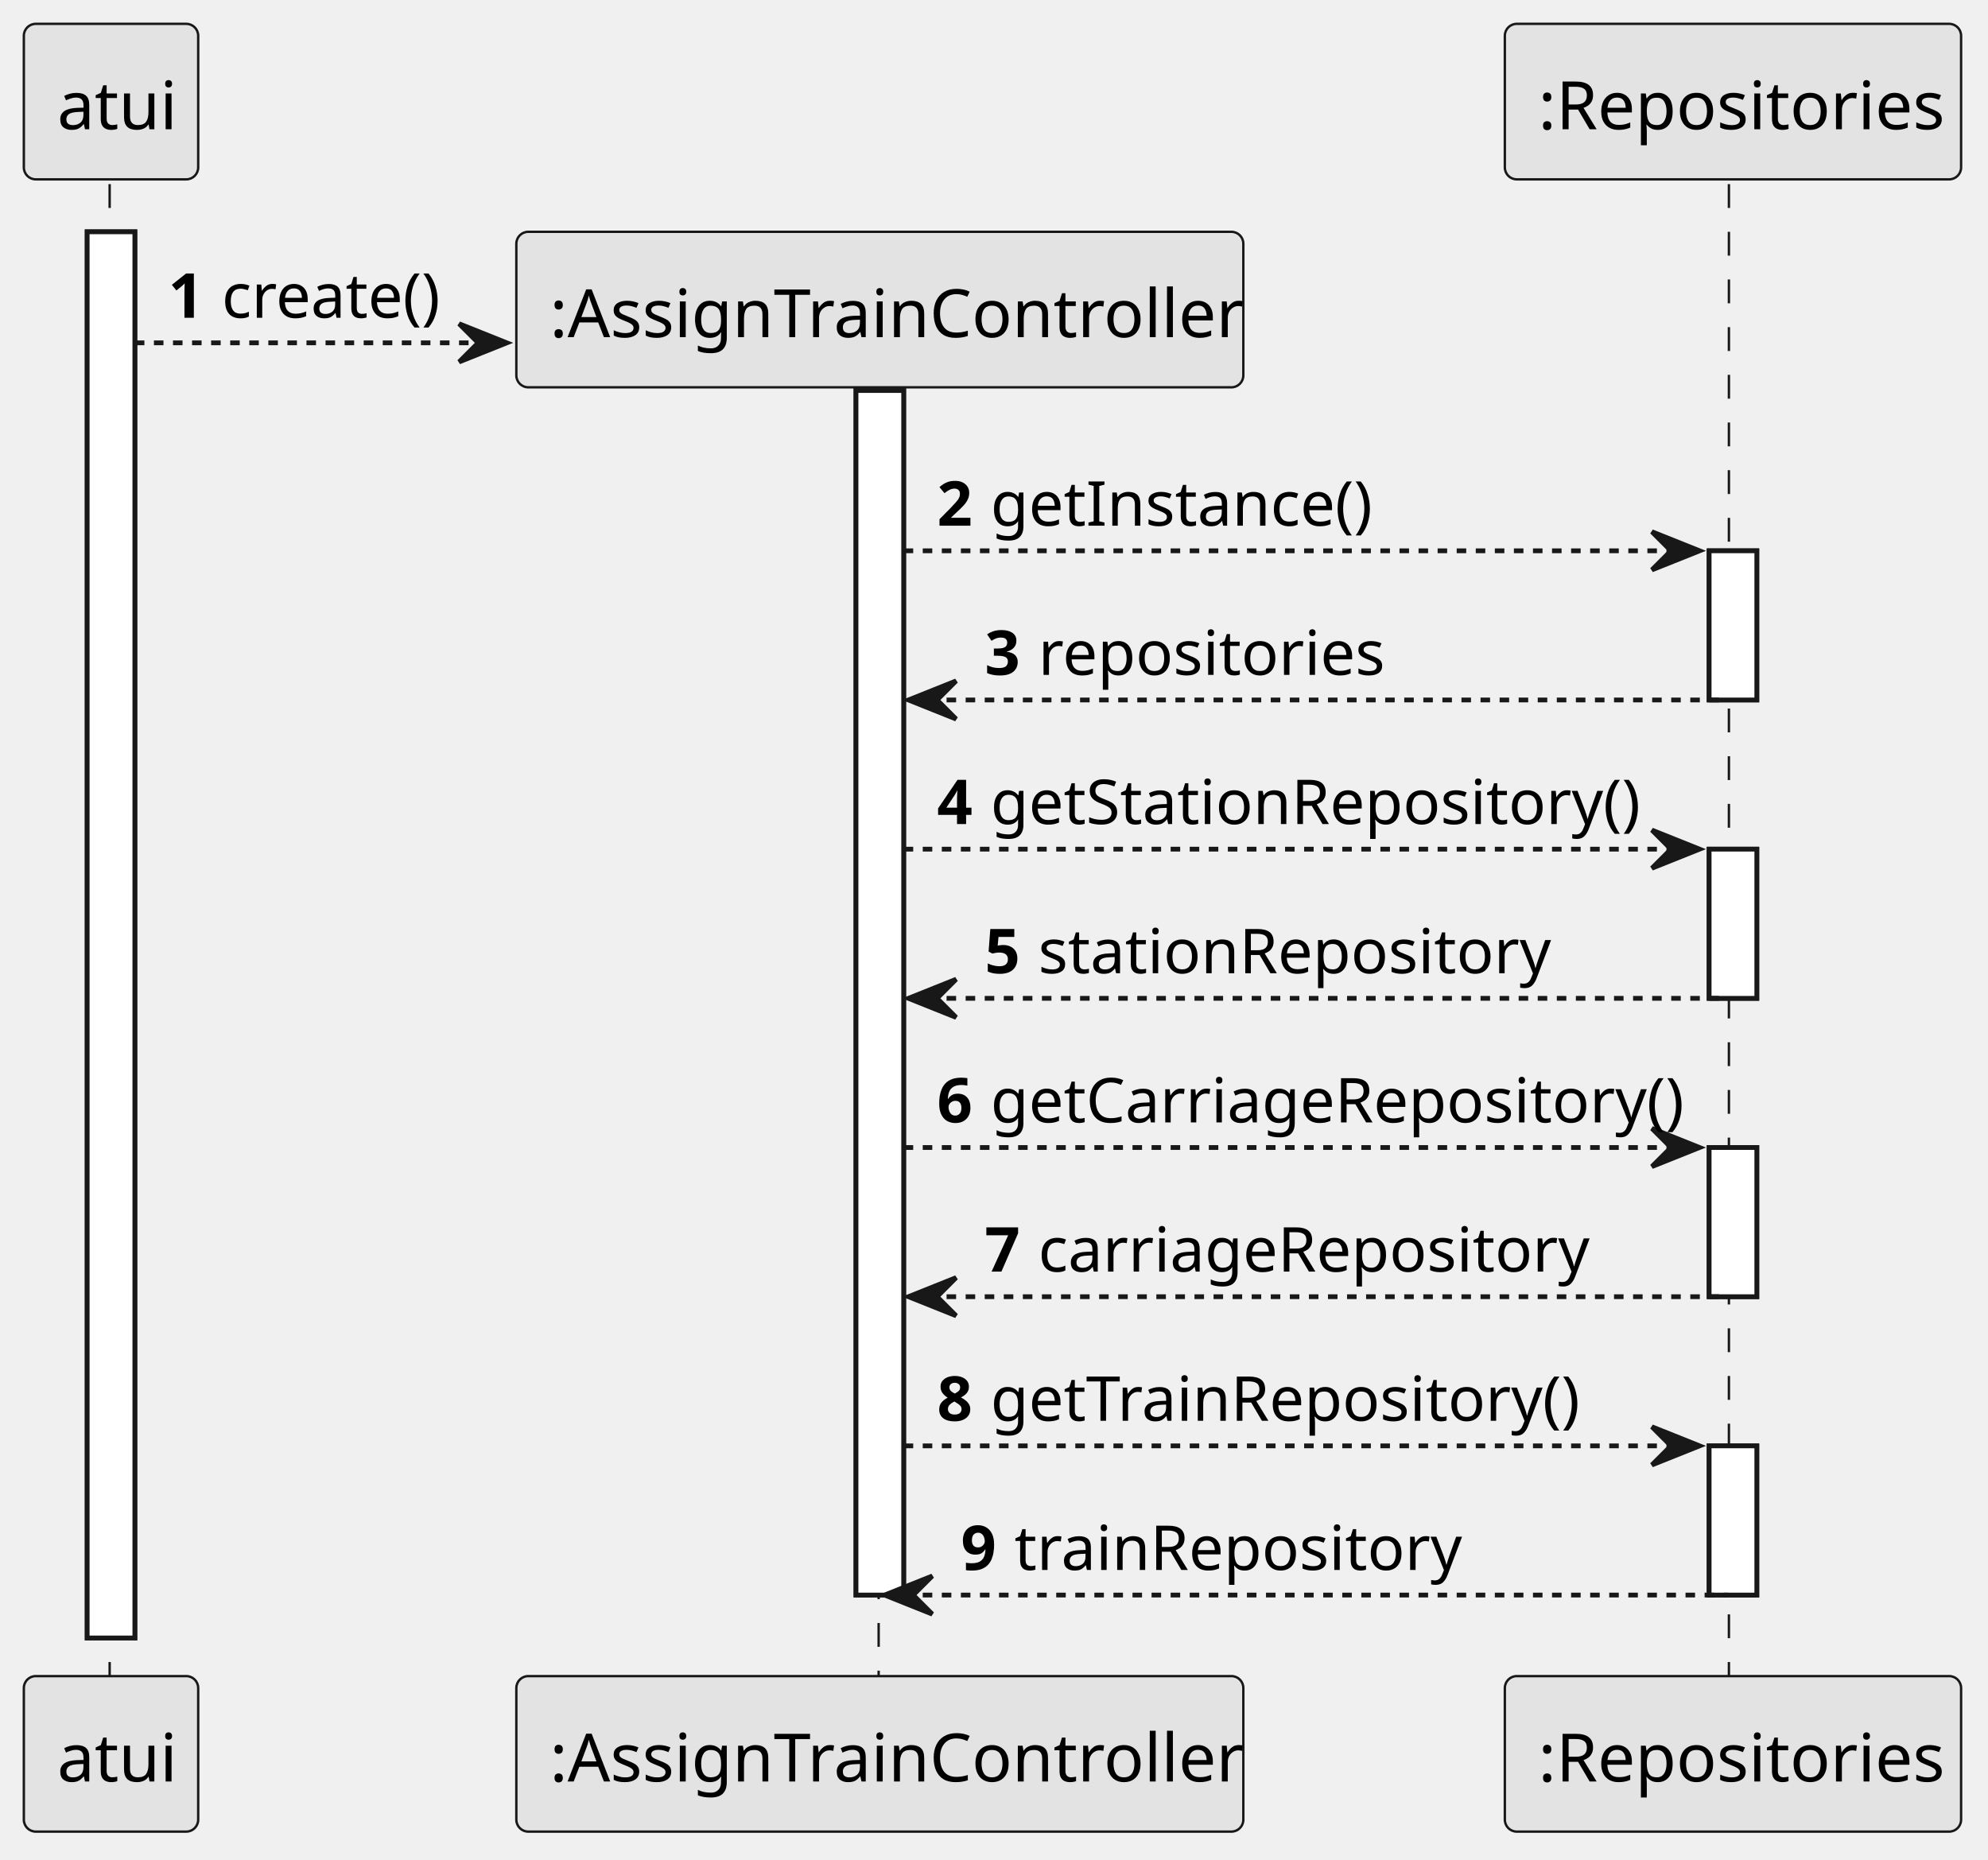
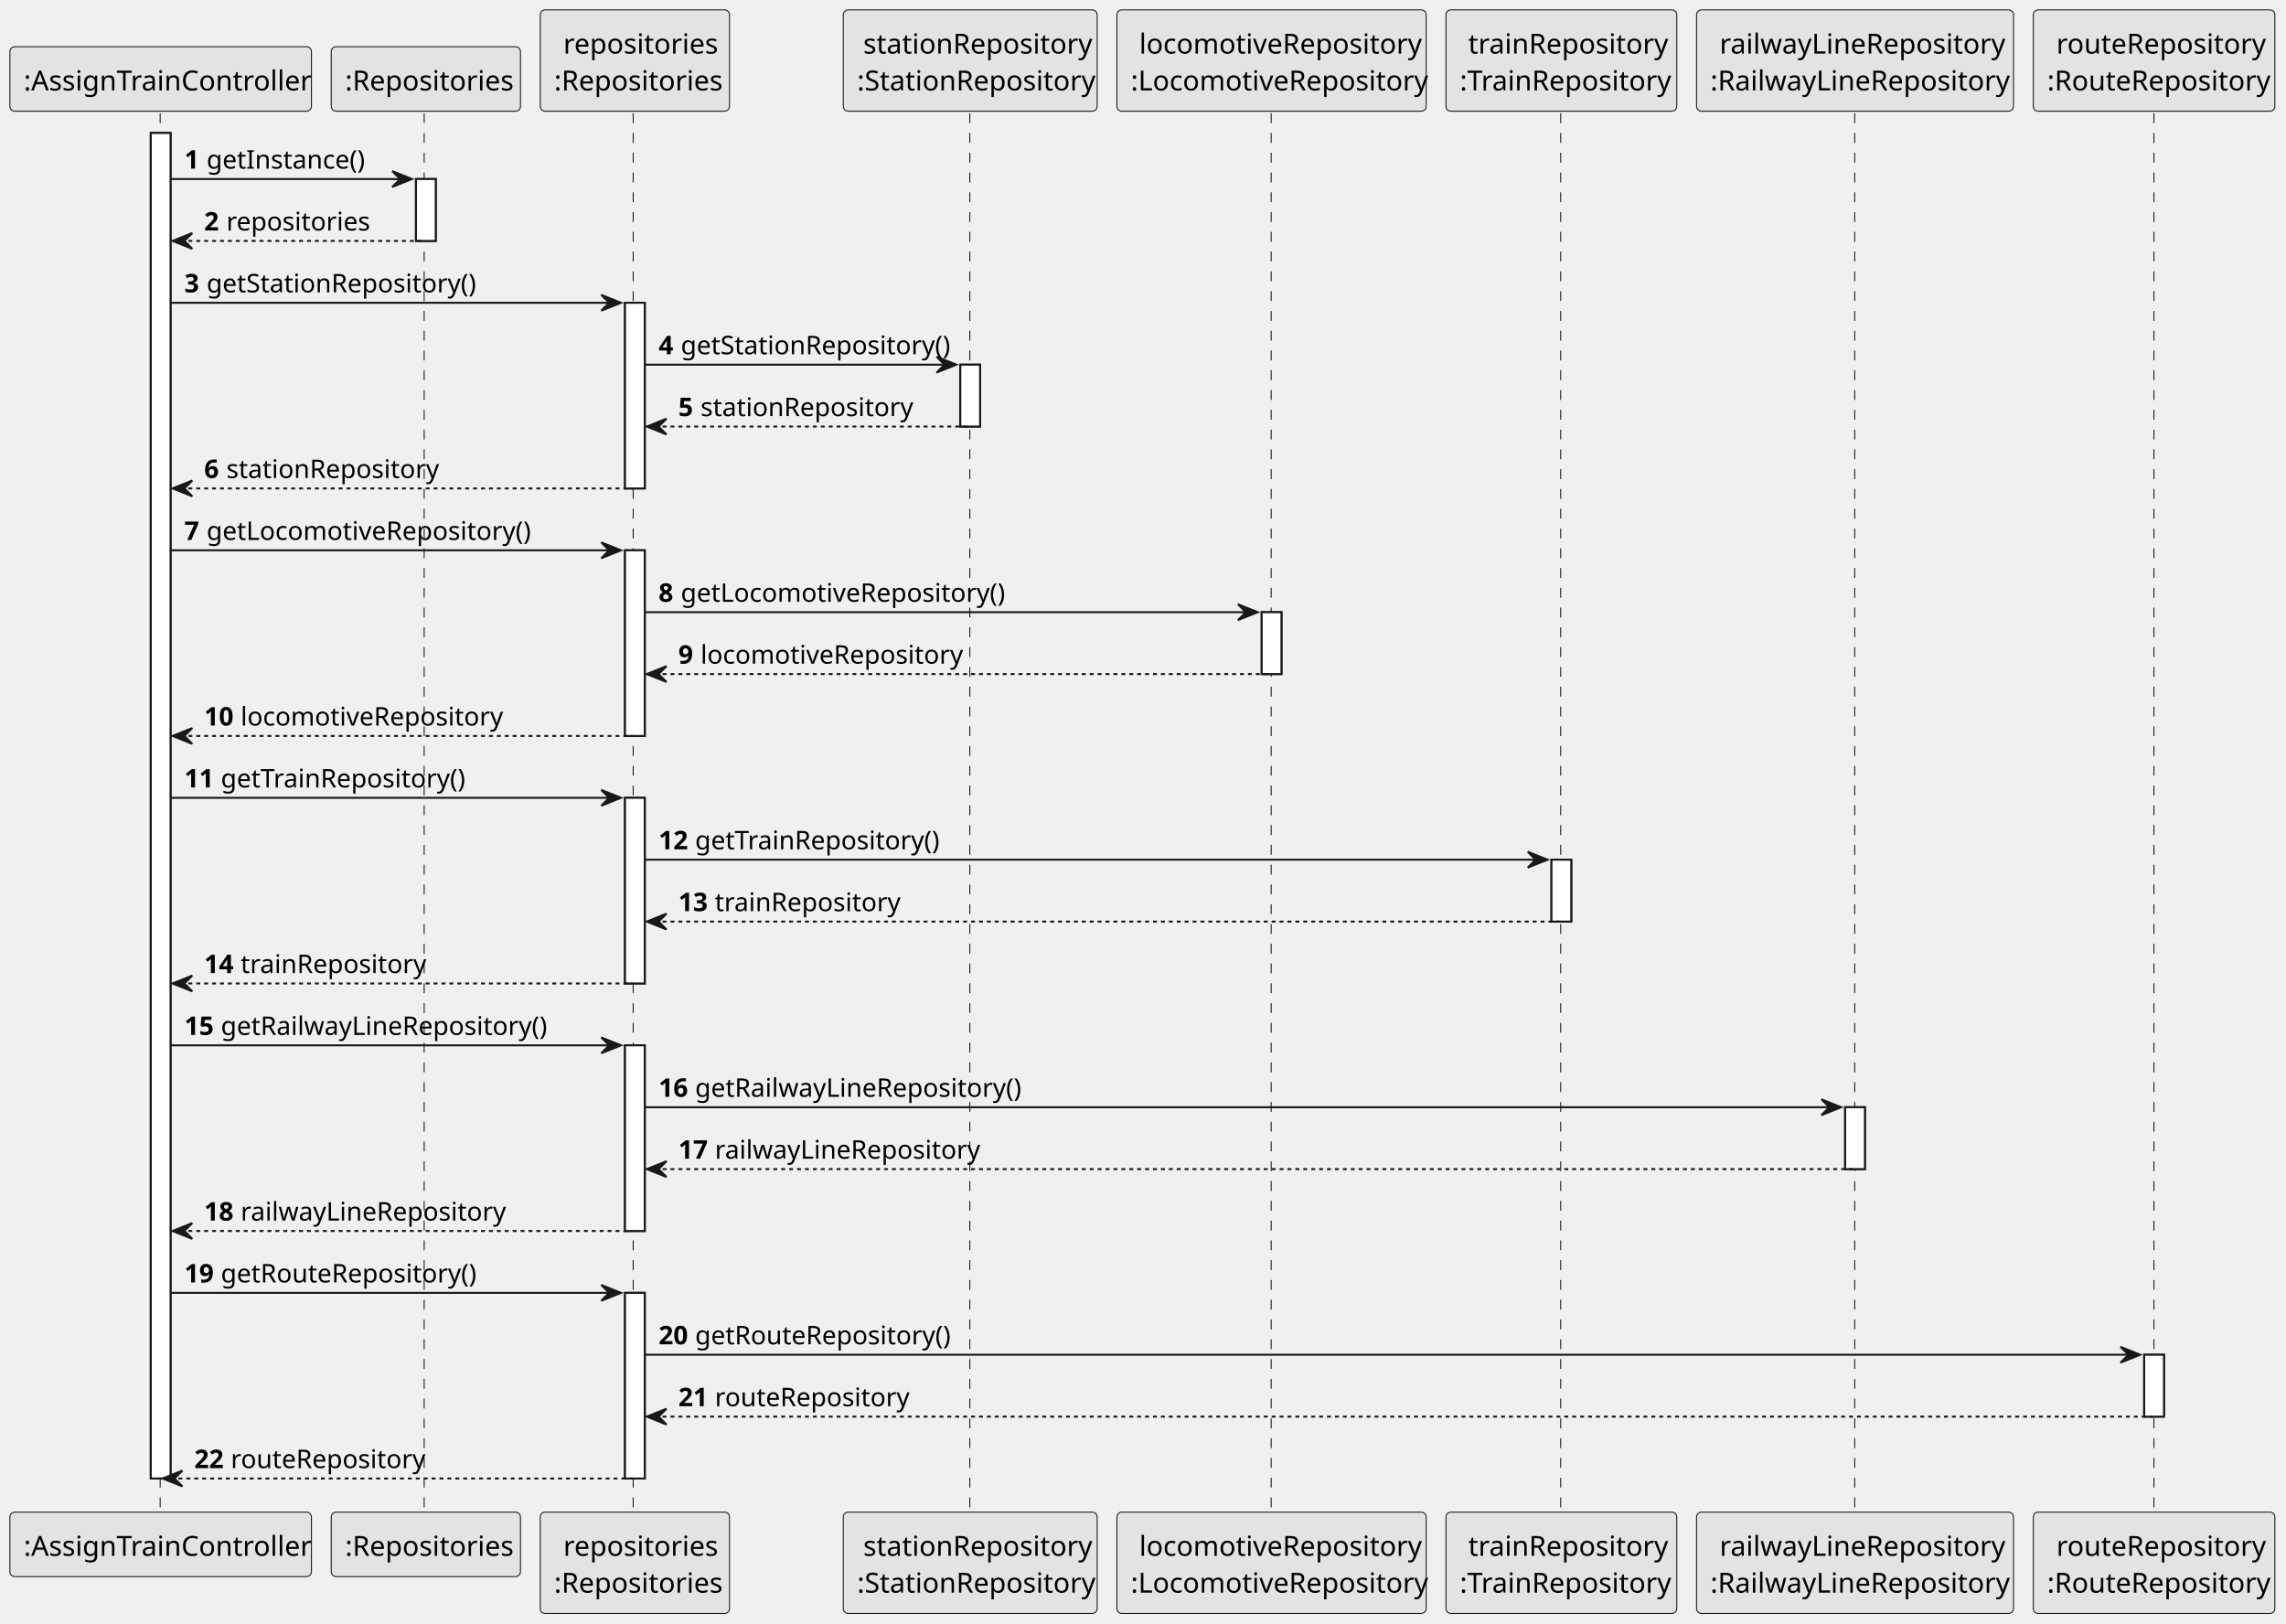
- <svg xmlns="http://www.w3.org/2000/svg" contentStyleType="text/css" height="390px" preserveAspectRatio="none" style="width:417px;height:390px;background:#FFFFFF;" version="1.1" viewBox="0 0 417 390" width="417px" zoomAndPan="magnify">
+ <svg xmlns="http://www.w3.org/2000/svg" contentStyleType="text/css" height="821px" preserveAspectRatio="none" style="width:1156px;height:821px;background:#FFFFFF;" version="1.1" viewBox="0 0 1156 821" width="1156px" zoomAndPan="magnify">
  <defs />
  <g>
-     <rect fill="#FFFFFF" height="294.949" style="stroke:#181818;stroke-width:1.0;" width="10" x="18.286" y="48.621" />
-     <rect fill="#FFFFFF" height="252.658" style="stroke:#181818;stroke-width:1.0;" width="10" x="179.553" y="81.912" />
-     <rect fill="#FFFFFF" height="31.291" style="stroke:#181818;stroke-width:1.0;" width="10" x="358.505" y="115.533" />
-     <rect fill="#FFFFFF" height="31.291" style="stroke:#181818;stroke-width:1.0;" width="10" x="358.505" y="178.115" />
-     <rect fill="#FFFFFF" height="31.291" style="stroke:#181818;stroke-width:1.0;" width="10" x="358.505" y="240.697" />
-     <rect fill="#FFFFFF" height="31.291" style="stroke:#181818;stroke-width:1.0;" width="10" x="358.505" y="303.279" />
-     <line style="stroke:#181818;stroke-width:0.5;stroke-dasharray:5.0,5.0;" x1="23" x2="23" y1="38.621" y2="352.57" />
-     <line style="stroke:#181818;stroke-width:0.5;stroke-dasharray:5.0,5.0;" x1="184.305" x2="184.305" y1="80.432" y2="352.57" />
-     <line style="stroke:#181818;stroke-width:0.5;stroke-dasharray:5.0,5.0;" x1="362.653" x2="362.653" y1="38.621" y2="352.57" />
-     <rect fill="#E3E3E3" height="32.621" rx="2.5" ry="2.5" style="stroke:#181818;stroke-width:0.5;" width="36.572" x="5" y="5" />
-     <text fill="#000000" font-family="sans-serif" font-size="14" lengthAdjust="spacing" textLength="22.572" x="12" y="27.107">atui</text>
-     <rect fill="#E3E3E3" height="32.621" rx="2.5" ry="2.5" style="stroke:#181818;stroke-width:0.5;" width="36.572" x="5" y="351.57" />
-     <text fill="#000000" font-family="sans-serif" font-size="14" lengthAdjust="spacing" textLength="22.572" x="12" y="373.678">atui</text>
-     <rect fill="#E3E3E3" height="32.621" rx="2.5" ry="2.5" style="stroke:#181818;stroke-width:0.5;" width="152.496" x="108.305" y="351.57" />
-     <text fill="#000000" font-family="sans-serif" font-size="14" lengthAdjust="spacing" textLength="138.496" x="115.305" y="373.678">:AssignTrainController</text>
-     <rect fill="#E3E3E3" height="32.621" rx="2.5" ry="2.5" style="stroke:#181818;stroke-width:0.5;" width="95.703" x="315.653" y="5" />
-     <text fill="#000000" font-family="sans-serif" font-size="14" lengthAdjust="spacing" textLength="81.703" x="322.653" y="27.107">:Repositories</text>
-     <rect fill="#E3E3E3" height="32.621" rx="2.5" ry="2.5" style="stroke:#181818;stroke-width:0.5;" width="95.703" x="315.653" y="351.57" />
-     <text fill="#000000" font-family="sans-serif" font-size="14" lengthAdjust="spacing" textLength="81.703" x="322.653" y="373.678">:Repositories</text>
-     <rect fill="#FFFFFF" height="294.949" style="stroke:#181818;stroke-width:1.0;" width="10" x="18.286" y="48.621" />
-     <rect fill="#FFFFFF" height="252.658" style="stroke:#181818;stroke-width:1.0;" width="10" x="179.553" y="81.912" />
-     <rect fill="#FFFFFF" height="31.291" style="stroke:#181818;stroke-width:1.0;" width="10" x="358.505" y="115.533" />
-     <rect fill="#FFFFFF" height="31.291" style="stroke:#181818;stroke-width:1.0;" width="10" x="358.505" y="178.115" />
-     <rect fill="#FFFFFF" height="31.291" style="stroke:#181818;stroke-width:1.0;" width="10" x="358.505" y="240.697" />
-     <rect fill="#FFFFFF" height="31.291" style="stroke:#181818;stroke-width:1.0;" width="10" x="358.505" y="303.279" />
-     <polygon fill="#181818" points="96.305,67.912,106.305,71.912,96.305,75.912,100.305,71.912" style="stroke:#181818;stroke-width:1.0;" />
-     <line style="stroke:#181818;stroke-width:1.0;stroke-dasharray:2.0,2.0;" x1="28.286" x2="102.305" y1="71.912" y2="71.912" />
-     <text fill="#000000" font-family="sans-serif" font-size="13" font-weight="bold" lengthAdjust="spacing" textLength="7.23" x="35.286" y="66.649">1</text>
-     <text fill="#000000" font-family="sans-serif" font-size="13" lengthAdjust="spacing" textLength="44.789" x="46.516" y="66.649">create()</text>
-     <rect fill="#E3E3E3" height="32.621" rx="2.5" ry="2.5" style="stroke:#181818;stroke-width:0.5;" width="152.496" x="108.305" y="48.621" />
-     <text fill="#000000" font-family="sans-serif" font-size="14" lengthAdjust="spacing" textLength="138.496" x="115.305" y="70.728">:AssignTrainController</text>
-     <polygon fill="#181818" points="346.505,111.533,356.505,115.533,346.505,119.533,350.505,115.533" style="stroke:#181818;stroke-width:1.0;" />
-     <line style="stroke:#181818;stroke-width:1.0;stroke-dasharray:2.0,2.0;" x1="189.553" x2="352.505" y1="115.533" y2="115.533" />
-     <text fill="#000000" font-family="sans-serif" font-size="13" font-weight="bold" lengthAdjust="spacing" textLength="7.23" x="196.553" y="110.27">2</text>
-     <text fill="#000000" font-family="sans-serif" font-size="13" lengthAdjust="spacing" textLength="75.874" x="207.783" y="110.27">getInstance()</text>
-     <polygon fill="#181818" points="200.553,142.824,190.553,146.824,200.553,150.824,196.553,146.824" style="stroke:#181818;stroke-width:1.0;" />
-     <line style="stroke:#181818;stroke-width:1.0;stroke-dasharray:2.0,2.0;" x1="194.553" x2="362.505" y1="146.824" y2="146.824" />
-     <text fill="#000000" font-family="sans-serif" font-size="13" font-weight="bold" lengthAdjust="spacing" textLength="7.23" x="206.553" y="141.561">3</text>
-     <text fill="#000000" font-family="sans-serif" font-size="13" lengthAdjust="spacing" textLength="67.196" x="217.783" y="141.561">repositories</text>
-     <polygon fill="#181818" points="346.505,174.115,356.505,178.115,346.505,182.115,350.505,178.115" style="stroke:#181818;stroke-width:1.0;" />
-     <line style="stroke:#181818;stroke-width:1.0;stroke-dasharray:2.0,2.0;" x1="189.553" x2="352.505" y1="178.115" y2="178.115" />
-     <text fill="#000000" font-family="sans-serif" font-size="13" font-weight="bold" lengthAdjust="spacing" textLength="7.23" x="196.553" y="172.852">4</text>
-     <text fill="#000000" font-family="sans-serif" font-size="13" lengthAdjust="spacing" textLength="129.34" x="207.783" y="172.852">getStationRepository()</text>
-     <polygon fill="#181818" points="200.553,205.406,190.553,209.406,200.553,213.406,196.553,209.406" style="stroke:#181818;stroke-width:1.0;" />
-     <line style="stroke:#181818;stroke-width:1.0;stroke-dasharray:2.0,2.0;" x1="194.553" x2="362.505" y1="209.406" y2="209.406" />
-     <text fill="#000000" font-family="sans-serif" font-size="13" font-weight="bold" lengthAdjust="spacing" textLength="7.23" x="206.553" y="204.144">5</text>
-     <text fill="#000000" font-family="sans-serif" font-size="13" lengthAdjust="spacing" textLength="100.439" x="217.783" y="204.144">stationRepository</text>
-     <polygon fill="#181818" points="346.505,236.697,356.505,240.697,346.505,244.697,350.505,240.697" style="stroke:#181818;stroke-width:1.0;" />
-     <line style="stroke:#181818;stroke-width:1.0;stroke-dasharray:2.0,2.0;" x1="189.553" x2="352.505" y1="240.697" y2="240.697" />
-     <text fill="#000000" font-family="sans-serif" font-size="13" font-weight="bold" lengthAdjust="spacing" textLength="7.23" x="196.553" y="235.435">6</text>
-     <text fill="#000000" font-family="sans-serif" font-size="13" lengthAdjust="spacing" textLength="138.722" x="207.783" y="235.435">getCarriageRepository()</text>
-     <polygon fill="#181818" points="200.553,267.988,190.553,271.988,200.553,275.988,196.553,271.988" style="stroke:#181818;stroke-width:1.0;" />
-     <line style="stroke:#181818;stroke-width:1.0;stroke-dasharray:2.0,2.0;" x1="194.553" x2="362.505" y1="271.988" y2="271.988" />
-     <text fill="#000000" font-family="sans-serif" font-size="13" font-weight="bold" lengthAdjust="spacing" textLength="7.23" x="206.553" y="266.726">7</text>
-     <text fill="#000000" font-family="sans-serif" font-size="13" lengthAdjust="spacing" textLength="109.103" x="217.783" y="266.726">carriageRepository</text>
-     <polygon fill="#181818" points="346.505,299.279,356.505,303.279,346.505,307.279,350.505,303.279" style="stroke:#181818;stroke-width:1.0;" />
-     <line style="stroke:#181818;stroke-width:1.0;stroke-dasharray:2.0,2.0;" x1="189.553" x2="352.505" y1="303.279" y2="303.279" />
-     <text fill="#000000" font-family="sans-serif" font-size="13" font-weight="bold" lengthAdjust="spacing" textLength="7.23" x="196.553" y="298.017">8</text>
-     <text fill="#000000" font-family="sans-serif" font-size="13" lengthAdjust="spacing" textLength="118.485" x="207.783" y="298.017">getTrainRepository()</text>
-     <polygon fill="#181818" points="195.553,330.57,185.553,334.57,195.553,338.57,191.553,334.57" style="stroke:#181818;stroke-width:1.0;" />
-     <line style="stroke:#181818;stroke-width:1.0;stroke-dasharray:2.0,2.0;" x1="189.553" x2="362.505" y1="334.57" y2="334.57" />
-     <text fill="#000000" font-family="sans-serif" font-size="13" font-weight="bold" lengthAdjust="spacing" textLength="7.23" x="201.553" y="329.308">9</text>
-     <text fill="#000000" font-family="sans-serif" font-size="13" lengthAdjust="spacing" textLength="87.426" x="212.783" y="329.308">trainRepository</text>
+     <rect fill="#FFFFFF" height="680.402" style="stroke:#181818;stroke-width:1.0;" width="10" x="76.248" y="67.242" />
+     <rect fill="#FFFFFF" height="31.291" style="stroke:#181818;stroke-width:1.0;" width="10" x="210.348" y="90.533" />
+     <rect fill="#FFFFFF" height="93.873" style="stroke:#181818;stroke-width:1.0;" width="10" x="316.051" y="153.115" />
+     <rect fill="#FFFFFF" height="93.873" style="stroke:#181818;stroke-width:1.0;" width="10" x="316.051" y="278.279" />
+     <rect fill="#FFFFFF" height="93.873" style="stroke:#181818;stroke-width:1.0;" width="10" x="316.051" y="403.443" />
+     <rect fill="#FFFFFF" height="93.873" style="stroke:#181818;stroke-width:1.0;" width="10" x="316.051" y="528.607" />
+     <rect fill="#FFFFFF" height="93.873" style="stroke:#181818;stroke-width:1.0;" width="10" x="316.051" y="653.771" />
+     <rect fill="#FFFFFF" height="31.291" style="stroke:#181818;stroke-width:1.0;" width="10" x="485.621" y="184.406" />
+     <rect fill="#FFFFFF" height="31.291" style="stroke:#181818;stroke-width:1.0;" width="10" x="638.017" y="309.57" />
+     <rect fill="#FFFFFF" height="31.291" style="stroke:#181818;stroke-width:1.0;" width="10" x="784.568" y="434.734" />
+     <rect fill="#FFFFFF" height="31.291" style="stroke:#181818;stroke-width:1.0;" width="10" x="933.064" y="559.898" />
+     <rect fill="#FFFFFF" height="31.291" style="stroke:#181818;stroke-width:1.0;" width="10" x="1084.291" y="685.062" />
+     <line style="stroke:#181818;stroke-width:0.5;stroke-dasharray:5.0,5.0;" x1="81" x2="81" y1="57.242" y2="765.644" />
+     <line style="stroke:#181818;stroke-width:0.5;stroke-dasharray:5.0,5.0;" x1="214.496" x2="214.496" y1="57.242" y2="765.644" />
+     <line style="stroke:#181818;stroke-width:0.5;stroke-dasharray:5.0,5.0;" x1="320.199" x2="320.199" y1="57.242" y2="765.644" />
+     <line style="stroke:#181818;stroke-width:0.5;stroke-dasharray:5.0,5.0;" x1="490.424" x2="490.424" y1="57.242" y2="765.644" />
+     <line style="stroke:#181818;stroke-width:0.5;stroke-dasharray:5.0,5.0;" x1="642.817" x2="642.817" y1="57.242" y2="765.644" />
+     <line style="stroke:#181818;stroke-width:0.5;stroke-dasharray:5.0,5.0;" x1="789.216" x2="789.216" y1="57.242" y2="765.644" />
+     <line style="stroke:#181818;stroke-width:0.5;stroke-dasharray:5.0,5.0;" x1="937.919" x2="937.919" y1="57.242" y2="765.644" />
+     <line style="stroke:#181818;stroke-width:0.5;stroke-dasharray:5.0,5.0;" x1="1089.208" x2="1089.208" y1="57.242" y2="765.644" />
+     <rect fill="#E3E3E3" height="32.621" rx="2.5" ry="2.5" style="stroke:#181818;stroke-width:0.5;" width="152.496" x="5" y="23.621" />
+     <text fill="#000000" font-family="sans-serif" font-size="14" lengthAdjust="spacing" textLength="138.496" x="12" y="45.728">:AssignTrainController</text>
+     <rect fill="#E3E3E3" height="32.621" rx="2.5" ry="2.5" style="stroke:#181818;stroke-width:0.5;" width="152.496" x="5" y="764.644" />
+     <text fill="#000000" font-family="sans-serif" font-size="14" lengthAdjust="spacing" textLength="138.496" x="12" y="786.752">:AssignTrainController</text>
+     <rect fill="#E3E3E3" height="32.621" rx="2.5" ry="2.5" style="stroke:#181818;stroke-width:0.5;" width="95.703" x="167.496" y="23.621" />
+     <text fill="#000000" font-family="sans-serif" font-size="14" lengthAdjust="spacing" textLength="81.703" x="174.496" y="45.728">:Repositories</text>
+     <rect fill="#E3E3E3" height="32.621" rx="2.5" ry="2.5" style="stroke:#181818;stroke-width:0.5;" width="95.703" x="167.496" y="764.644" />
+     <text fill="#000000" font-family="sans-serif" font-size="14" lengthAdjust="spacing" textLength="81.703" x="174.496" y="786.752">:Repositories</text>
+     <rect fill="#E3E3E3" height="51.242" rx="2.5" ry="2.5" style="stroke:#181818;stroke-width:0.5;" width="95.703" x="273.199" y="5" />
+     <text fill="#000000" font-family="sans-serif" font-size="14" lengthAdjust="spacing" textLength="72.365" x="284.868" y="27.107">repositories</text>
+     <text fill="#000000" font-family="sans-serif" font-size="14" lengthAdjust="spacing" textLength="81.703" x="280.199" y="45.728">:Repositories</text>
+     <rect fill="#E3E3E3" height="51.242" rx="2.5" ry="2.5" style="stroke:#181818;stroke-width:0.5;" width="95.703" x="273.199" y="764.644" />
+     <text fill="#000000" font-family="sans-serif" font-size="14" lengthAdjust="spacing" textLength="72.365" x="284.868" y="786.752">repositories</text>
+     <text fill="#000000" font-family="sans-serif" font-size="14" lengthAdjust="spacing" textLength="81.703" x="280.199" y="805.373">:Repositories</text>
+     <rect fill="#E3E3E3" height="51.242" rx="2.5" ry="2.5" style="stroke:#181818;stroke-width:0.5;" width="128.393" x="426.424" y="5" />
+     <text fill="#000000" font-family="sans-serif" font-size="14" lengthAdjust="spacing" textLength="108.165" x="436.538" y="27.107">stationRepository</text>
+     <text fill="#000000" font-family="sans-serif" font-size="14" lengthAdjust="spacing" textLength="114.393" x="433.424" y="45.728">:StationRepository</text>
+     <rect fill="#E3E3E3" height="51.242" rx="2.5" ry="2.5" style="stroke:#181818;stroke-width:0.5;" width="128.393" x="426.424" y="764.644" />
+     <text fill="#000000" font-family="sans-serif" font-size="14" lengthAdjust="spacing" textLength="108.165" x="436.538" y="786.752">stationRepository</text>
+     <text fill="#000000" font-family="sans-serif" font-size="14" lengthAdjust="spacing" textLength="114.393" x="433.424" y="805.373">:StationRepository</text>
+     <rect fill="#E3E3E3" height="51.242" rx="2.5" ry="2.5" style="stroke:#181818;stroke-width:0.5;" width="156.399" x="564.817" y="5" />
+     <text fill="#000000" font-family="sans-serif" font-size="14" lengthAdjust="spacing" textLength="133.834" x="576.1" y="27.107">locomotiveRepository</text>
+     <text fill="#000000" font-family="sans-serif" font-size="14" lengthAdjust="spacing" textLength="142.399" x="571.817" y="45.728">:LocomotiveRepository</text>
+     <rect fill="#E3E3E3" height="51.242" rx="2.5" ry="2.5" style="stroke:#181818;stroke-width:0.5;" width="156.399" x="564.817" y="764.644" />
+     <text fill="#000000" font-family="sans-serif" font-size="14" lengthAdjust="spacing" textLength="133.834" x="576.1" y="786.752">locomotiveRepository</text>
+     <text fill="#000000" font-family="sans-serif" font-size="14" lengthAdjust="spacing" textLength="142.399" x="571.817" y="805.373">:LocomotiveRepository</text>
+     <rect fill="#E3E3E3" height="51.242" rx="2.5" ry="2.5" style="stroke:#181818;stroke-width:0.5;" width="116.703" x="731.216" y="5" />
+     <text fill="#000000" font-family="sans-serif" font-size="14" lengthAdjust="spacing" textLength="94.151" x="742.492" y="27.107">trainRepository</text>
+     <text fill="#000000" font-family="sans-serif" font-size="14" lengthAdjust="spacing" textLength="102.703" x="738.216" y="45.728">:TrainRepository</text>
+     <rect fill="#E3E3E3" height="51.242" rx="2.5" ry="2.5" style="stroke:#181818;stroke-width:0.5;" width="116.703" x="731.216" y="764.644" />
+     <text fill="#000000" font-family="sans-serif" font-size="14" lengthAdjust="spacing" textLength="94.151" x="742.492" y="786.752">trainRepository</text>
+     <text fill="#000000" font-family="sans-serif" font-size="14" lengthAdjust="spacing" textLength="102.703" x="738.216" y="805.373">:TrainRepository</text>
+     <rect fill="#E3E3E3" height="51.242" rx="2.5" ry="2.5" style="stroke:#181818;stroke-width:0.5;" width="160.289" x="857.919" y="5" />
+     <text fill="#000000" font-family="sans-serif" font-size="14" lengthAdjust="spacing" textLength="136.951" x="869.588" y="27.107">railwayLineRepository</text>
+     <text fill="#000000" font-family="sans-serif" font-size="14" lengthAdjust="spacing" textLength="146.289" x="864.919" y="45.728">:RailwayLineRepository</text>
+     <rect fill="#E3E3E3" height="51.242" rx="2.5" ry="2.5" style="stroke:#181818;stroke-width:0.5;" width="160.289" x="857.919" y="764.644" />
+     <text fill="#000000" font-family="sans-serif" font-size="14" lengthAdjust="spacing" textLength="136.951" x="869.588" y="786.752">railwayLineRepository</text>
+     <text fill="#000000" font-family="sans-serif" font-size="14" lengthAdjust="spacing" textLength="146.289" x="864.919" y="805.373">:RailwayLineRepository</text>
+     <rect fill="#E3E3E3" height="51.242" rx="2.5" ry="2.5" style="stroke:#181818;stroke-width:0.5;" width="122.165" x="1028.208" y="5" />
+     <text fill="#000000" font-family="sans-serif" font-size="14" lengthAdjust="spacing" textLength="98.827" x="1039.877" y="27.107">routeRepository</text>
+     <text fill="#000000" font-family="sans-serif" font-size="14" lengthAdjust="spacing" textLength="108.165" x="1035.208" y="45.728">:RouteRepository</text>
+     <rect fill="#E3E3E3" height="51.242" rx="2.5" ry="2.5" style="stroke:#181818;stroke-width:0.5;" width="122.165" x="1028.208" y="764.644" />
+     <text fill="#000000" font-family="sans-serif" font-size="14" lengthAdjust="spacing" textLength="98.827" x="1039.877" y="786.752">routeRepository</text>
+     <text fill="#000000" font-family="sans-serif" font-size="14" lengthAdjust="spacing" textLength="108.165" x="1035.208" y="805.373">:RouteRepository</text>
+     <rect fill="#FFFFFF" height="680.402" style="stroke:#181818;stroke-width:1.0;" width="10" x="76.248" y="67.242" />
+     <rect fill="#FFFFFF" height="31.291" style="stroke:#181818;stroke-width:1.0;" width="10" x="210.348" y="90.533" />
+     <rect fill="#FFFFFF" height="93.873" style="stroke:#181818;stroke-width:1.0;" width="10" x="316.051" y="153.115" />
+     <rect fill="#FFFFFF" height="93.873" style="stroke:#181818;stroke-width:1.0;" width="10" x="316.051" y="278.279" />
+     <rect fill="#FFFFFF" height="93.873" style="stroke:#181818;stroke-width:1.0;" width="10" x="316.051" y="403.443" />
+     <rect fill="#FFFFFF" height="93.873" style="stroke:#181818;stroke-width:1.0;" width="10" x="316.051" y="528.607" />
+     <rect fill="#FFFFFF" height="93.873" style="stroke:#181818;stroke-width:1.0;" width="10" x="316.051" y="653.771" />
+     <rect fill="#FFFFFF" height="31.291" style="stroke:#181818;stroke-width:1.0;" width="10" x="485.621" y="184.406" />
+     <rect fill="#FFFFFF" height="31.291" style="stroke:#181818;stroke-width:1.0;" width="10" x="638.017" y="309.57" />
+     <rect fill="#FFFFFF" height="31.291" style="stroke:#181818;stroke-width:1.0;" width="10" x="784.568" y="434.734" />
+     <rect fill="#FFFFFF" height="31.291" style="stroke:#181818;stroke-width:1.0;" width="10" x="933.064" y="559.898" />
+     <rect fill="#FFFFFF" height="31.291" style="stroke:#181818;stroke-width:1.0;" width="10" x="1084.291" y="685.062" />
+     <polygon fill="#181818" points="198.348,86.533,208.348,90.533,198.348,94.533,202.348,90.533" style="stroke:#181818;stroke-width:1.0;" />
+     <line style="stroke:#181818;stroke-width:1.0;" x1="86.248" x2="204.348" y1="90.533" y2="90.533" />
+     <text fill="#000000" font-family="sans-serif" font-size="13" font-weight="bold" lengthAdjust="spacing" textLength="7.23" x="93.248" y="85.27">1</text>
+     <text fill="#000000" font-family="sans-serif" font-size="13" lengthAdjust="spacing" textLength="75.874" x="104.478" y="85.27">getInstance()</text>
+     <polygon fill="#181818" points="97.248,117.824,87.248,121.824,97.248,125.824,93.248,121.824" style="stroke:#181818;stroke-width:1.0;" />
+     <line style="stroke:#181818;stroke-width:1.0;stroke-dasharray:2.0,2.0;" x1="91.248" x2="214.348" y1="121.824" y2="121.824" />
+     <text fill="#000000" font-family="sans-serif" font-size="13" font-weight="bold" lengthAdjust="spacing" textLength="7.23" x="103.248" y="116.561">2</text>
+     <text fill="#000000" font-family="sans-serif" font-size="13" lengthAdjust="spacing" textLength="67.196" x="114.478" y="116.561">repositories</text>
+     <polygon fill="#181818" points="304.051,149.115,314.051,153.115,304.051,157.115,308.051,153.115" style="stroke:#181818;stroke-width:1.0;" />
+     <line style="stroke:#181818;stroke-width:1.0;" x1="86.248" x2="310.051" y1="153.115" y2="153.115" />
+     <text fill="#000000" font-family="sans-serif" font-size="13" font-weight="bold" lengthAdjust="spacing" textLength="7.23" x="93.248" y="147.852">3</text>
+     <text fill="#000000" font-family="sans-serif" font-size="13" lengthAdjust="spacing" textLength="129.34" x="104.478" y="147.852">getStationRepository()</text>
+     <polygon fill="#181818" points="473.621,180.406,483.621,184.406,473.621,188.406,477.621,184.406" style="stroke:#181818;stroke-width:1.0;" />
+     <line style="stroke:#181818;stroke-width:1.0;" x1="326.051" x2="479.621" y1="184.406" y2="184.406" />
+     <text fill="#000000" font-family="sans-serif" font-size="13" font-weight="bold" lengthAdjust="spacing" textLength="7.23" x="333.051" y="179.144">4</text>
+     <text fill="#000000" font-family="sans-serif" font-size="13" lengthAdjust="spacing" textLength="129.34" x="344.281" y="179.144">getStationRepository()</text>
+     <polygon fill="#181818" points="337.051,211.697,327.051,215.697,337.051,219.697,333.051,215.697" style="stroke:#181818;stroke-width:1.0;" />
+     <line style="stroke:#181818;stroke-width:1.0;stroke-dasharray:2.0,2.0;" x1="331.051" x2="489.621" y1="215.697" y2="215.697" />
+     <text fill="#000000" font-family="sans-serif" font-size="13" font-weight="bold" lengthAdjust="spacing" textLength="7.23" x="343.051" y="210.435">5</text>
+     <text fill="#000000" font-family="sans-serif" font-size="13" lengthAdjust="spacing" textLength="100.439" x="354.281" y="210.435">stationRepository</text>
+     <polygon fill="#181818" points="97.248,242.988,87.248,246.988,97.248,250.988,93.248,246.988" style="stroke:#181818;stroke-width:1.0;" />
+     <line style="stroke:#181818;stroke-width:1.0;stroke-dasharray:2.0,2.0;" x1="91.248" x2="320.051" y1="246.988" y2="246.988" />
+     <text fill="#000000" font-family="sans-serif" font-size="13" font-weight="bold" lengthAdjust="spacing" textLength="7.23" x="103.248" y="241.726">6</text>
+     <text fill="#000000" font-family="sans-serif" font-size="13" lengthAdjust="spacing" textLength="100.439" x="114.478" y="241.726">stationRepository</text>
+     <polygon fill="#181818" points="304.051,274.279,314.051,278.279,304.051,282.279,308.051,278.279" style="stroke:#181818;stroke-width:1.0;" />
+     <line style="stroke:#181818;stroke-width:1.0;" x1="86.248" x2="310.051" y1="278.279" y2="278.279" />
+     <text fill="#000000" font-family="sans-serif" font-size="13" font-weight="bold" lengthAdjust="spacing" textLength="7.23" x="93.248" y="273.017">7</text>
+     <text fill="#000000" font-family="sans-serif" font-size="13" lengthAdjust="spacing" textLength="155.346" x="104.478" y="273.017">getLocomotiveRepository()</text>
+     <polygon fill="#181818" points="626.017,305.57,636.017,309.57,626.017,313.57,630.017,309.57" style="stroke:#181818;stroke-width:1.0;" />
+     <line style="stroke:#181818;stroke-width:1.0;" x1="326.051" x2="632.017" y1="309.57" y2="309.57" />
+     <text fill="#000000" font-family="sans-serif" font-size="13" font-weight="bold" lengthAdjust="spacing" textLength="7.23" x="333.051" y="304.308">8</text>
+     <text fill="#000000" font-family="sans-serif" font-size="13" lengthAdjust="spacing" textLength="155.346" x="344.281" y="304.308">getLocomotiveRepository()</text>
+     <polygon fill="#181818" points="337.051,336.861,327.051,340.861,337.051,344.861,333.051,340.861" style="stroke:#181818;stroke-width:1.0;" />
+     <line style="stroke:#181818;stroke-width:1.0;stroke-dasharray:2.0,2.0;" x1="331.051" x2="642.017" y1="340.861" y2="340.861" />
+     <text fill="#000000" font-family="sans-serif" font-size="13" font-weight="bold" lengthAdjust="spacing" textLength="7.23" x="343.051" y="335.599">9</text>
+     <text fill="#000000" font-family="sans-serif" font-size="13" lengthAdjust="spacing" textLength="124.274" x="354.281" y="335.599">locomotiveRepository</text>
+     <polygon fill="#181818" points="97.248,368.152,87.248,372.152,97.248,376.152,93.248,372.152" style="stroke:#181818;stroke-width:1.0;" />
+     <line style="stroke:#181818;stroke-width:1.0;stroke-dasharray:2.0,2.0;" x1="91.248" x2="320.051" y1="372.152" y2="372.152" />
+     <text fill="#000000" font-family="sans-serif" font-size="13" font-weight="bold" lengthAdjust="spacing" textLength="14.46" x="103.248" y="366.89">10</text>
+     <text fill="#000000" font-family="sans-serif" font-size="13" lengthAdjust="spacing" textLength="124.274" x="121.708" y="366.89">locomotiveRepository</text>
+     <polygon fill="#181818" points="304.051,399.443,314.051,403.443,304.051,407.443,308.051,403.443" style="stroke:#181818;stroke-width:1.0;" />
+     <line style="stroke:#181818;stroke-width:1.0;" x1="86.248" x2="310.051" y1="403.443" y2="403.443" />
+     <text fill="#000000" font-family="sans-serif" font-size="13" font-weight="bold" lengthAdjust="spacing" textLength="14.46" x="93.248" y="398.181">11</text>
+     <text fill="#000000" font-family="sans-serif" font-size="13" lengthAdjust="spacing" textLength="118.485" x="111.708" y="398.181">getTrainRepository()</text>
+     <polygon fill="#181818" points="772.568,430.734,782.568,434.734,772.568,438.734,776.568,434.734" style="stroke:#181818;stroke-width:1.0;" />
+     <line style="stroke:#181818;stroke-width:1.0;" x1="326.051" x2="778.568" y1="434.734" y2="434.734" />
+     <text fill="#000000" font-family="sans-serif" font-size="13" font-weight="bold" lengthAdjust="spacing" textLength="14.46" x="333.051" y="429.472">12</text>
+     <text fill="#000000" font-family="sans-serif" font-size="13" lengthAdjust="spacing" textLength="118.485" x="351.511" y="429.472">getTrainRepository()</text>
+     <polygon fill="#181818" points="337.051,462.025,327.051,466.025,337.051,470.025,333.051,466.025" style="stroke:#181818;stroke-width:1.0;" />
+     <line style="stroke:#181818;stroke-width:1.0;stroke-dasharray:2.0,2.0;" x1="331.051" x2="788.568" y1="466.025" y2="466.025" />
+     <text fill="#000000" font-family="sans-serif" font-size="13" font-weight="bold" lengthAdjust="spacing" textLength="14.46" x="343.051" y="460.763">13</text>
+     <text fill="#000000" font-family="sans-serif" font-size="13" lengthAdjust="spacing" textLength="87.426" x="361.511" y="460.763">trainRepository</text>
+     <polygon fill="#181818" points="97.248,493.316,87.248,497.316,97.248,501.316,93.248,497.316" style="stroke:#181818;stroke-width:1.0;" />
+     <line style="stroke:#181818;stroke-width:1.0;stroke-dasharray:2.0,2.0;" x1="91.248" x2="320.051" y1="497.316" y2="497.316" />
+     <text fill="#000000" font-family="sans-serif" font-size="13" font-weight="bold" lengthAdjust="spacing" textLength="14.46" x="103.248" y="492.054">14</text>
+     <text fill="#000000" font-family="sans-serif" font-size="13" lengthAdjust="spacing" textLength="87.426" x="121.708" y="492.054">trainRepository</text>
+     <polygon fill="#181818" points="304.051,524.607,314.051,528.607,304.051,532.607,308.051,528.607" style="stroke:#181818;stroke-width:1.0;" />
+     <line style="stroke:#181818;stroke-width:1.0;" x1="86.248" x2="310.051" y1="528.607" y2="528.607" />
+     <text fill="#000000" font-family="sans-serif" font-size="13" font-weight="bold" lengthAdjust="spacing" textLength="14.46" x="93.248" y="523.345">15</text>
+     <text fill="#000000" font-family="sans-serif" font-size="13" lengthAdjust="spacing" textLength="158.958" x="111.708" y="523.345">getRailwayLineRepository()</text>
+     <polygon fill="#181818" points="921.064,555.898,931.064,559.898,921.064,563.898,925.064,559.898" style="stroke:#181818;stroke-width:1.0;" />
+     <line style="stroke:#181818;stroke-width:1.0;" x1="326.051" x2="927.064" y1="559.898" y2="559.898" />
+     <text fill="#000000" font-family="sans-serif" font-size="13" font-weight="bold" lengthAdjust="spacing" textLength="14.46" x="333.051" y="554.636">16</text>
+     <text fill="#000000" font-family="sans-serif" font-size="13" lengthAdjust="spacing" textLength="158.958" x="351.511" y="554.636">getRailwayLineRepository()</text>
+     <polygon fill="#181818" points="337.051,587.189,327.051,591.189,337.051,595.189,333.051,591.189" style="stroke:#181818;stroke-width:1.0;" />
+     <line style="stroke:#181818;stroke-width:1.0;stroke-dasharray:2.0,2.0;" x1="331.051" x2="937.064" y1="591.189" y2="591.189" />
+     <text fill="#000000" font-family="sans-serif" font-size="13" font-weight="bold" lengthAdjust="spacing" textLength="14.46" x="343.051" y="585.927">17</text>
+     <text fill="#000000" font-family="sans-serif" font-size="13" lengthAdjust="spacing" textLength="127.169" x="361.511" y="585.927">railwayLineRepository</text>
+     <polygon fill="#181818" points="97.248,618.481,87.248,622.481,97.248,626.481,93.248,622.481" style="stroke:#181818;stroke-width:1.0;" />
+     <line style="stroke:#181818;stroke-width:1.0;stroke-dasharray:2.0,2.0;" x1="91.248" x2="320.051" y1="622.481" y2="622.481" />
+     <text fill="#000000" font-family="sans-serif" font-size="13" font-weight="bold" lengthAdjust="spacing" textLength="14.46" x="103.248" y="617.218">18</text>
+     <text fill="#000000" font-family="sans-serif" font-size="13" lengthAdjust="spacing" textLength="127.169" x="121.708" y="617.218">railwayLineRepository</text>
+     <polygon fill="#181818" points="304.051,649.771,314.051,653.771,304.051,657.771,308.051,653.771" style="stroke:#181818;stroke-width:1.0;" />
+     <line style="stroke:#181818;stroke-width:1.0;" x1="86.248" x2="310.051" y1="653.771" y2="653.771" />
+     <text fill="#000000" font-family="sans-serif" font-size="13" font-weight="bold" lengthAdjust="spacing" textLength="14.46" x="93.248" y="648.509">19</text>
+     <text fill="#000000" font-family="sans-serif" font-size="13" lengthAdjust="spacing" textLength="123.557" x="111.708" y="648.509">getRouteRepository()</text>
+     <polygon fill="#181818" points="1072.291,681.062,1082.291,685.062,1072.291,689.062,1076.291,685.062" style="stroke:#181818;stroke-width:1.0;" />
+     <line style="stroke:#181818;stroke-width:1.0;" x1="326.051" x2="1078.291" y1="685.062" y2="685.062" />
+     <text fill="#000000" font-family="sans-serif" font-size="13" font-weight="bold" lengthAdjust="spacing" textLength="14.46" x="333.051" y="679.8">20</text>
+     <text fill="#000000" font-family="sans-serif" font-size="13" lengthAdjust="spacing" textLength="123.557" x="351.511" y="679.8">getRouteRepository()</text>
+     <polygon fill="#181818" points="337.051,712.354,327.051,716.354,337.051,720.354,333.051,716.354" style="stroke:#181818;stroke-width:1.0;" />
+     <line style="stroke:#181818;stroke-width:1.0;stroke-dasharray:2.0,2.0;" x1="331.051" x2="1088.291" y1="716.354" y2="716.354" />
+     <text fill="#000000" font-family="sans-serif" font-size="13" font-weight="bold" lengthAdjust="spacing" textLength="14.46" x="343.051" y="711.091">21</text>
+     <text fill="#000000" font-family="sans-serif" font-size="13" lengthAdjust="spacing" textLength="91.768" x="361.511" y="711.091">routeRepository</text>
+     <polygon fill="#181818" points="92.248,743.644,82.248,747.644,92.248,751.644,88.248,747.644" style="stroke:#181818;stroke-width:1.0;" />
+     <line style="stroke:#181818;stroke-width:1.0;stroke-dasharray:2.0,2.0;" x1="86.248" x2="320.051" y1="747.644" y2="747.644" />
+     <text fill="#000000" font-family="sans-serif" font-size="13" font-weight="bold" lengthAdjust="spacing" textLength="14.46" x="98.248" y="742.382">22</text>
+     <text fill="#000000" font-family="sans-serif" font-size="13" lengthAdjust="spacing" textLength="91.768" x="116.708" y="742.382">routeRepository</text>
  </g>
</svg>
